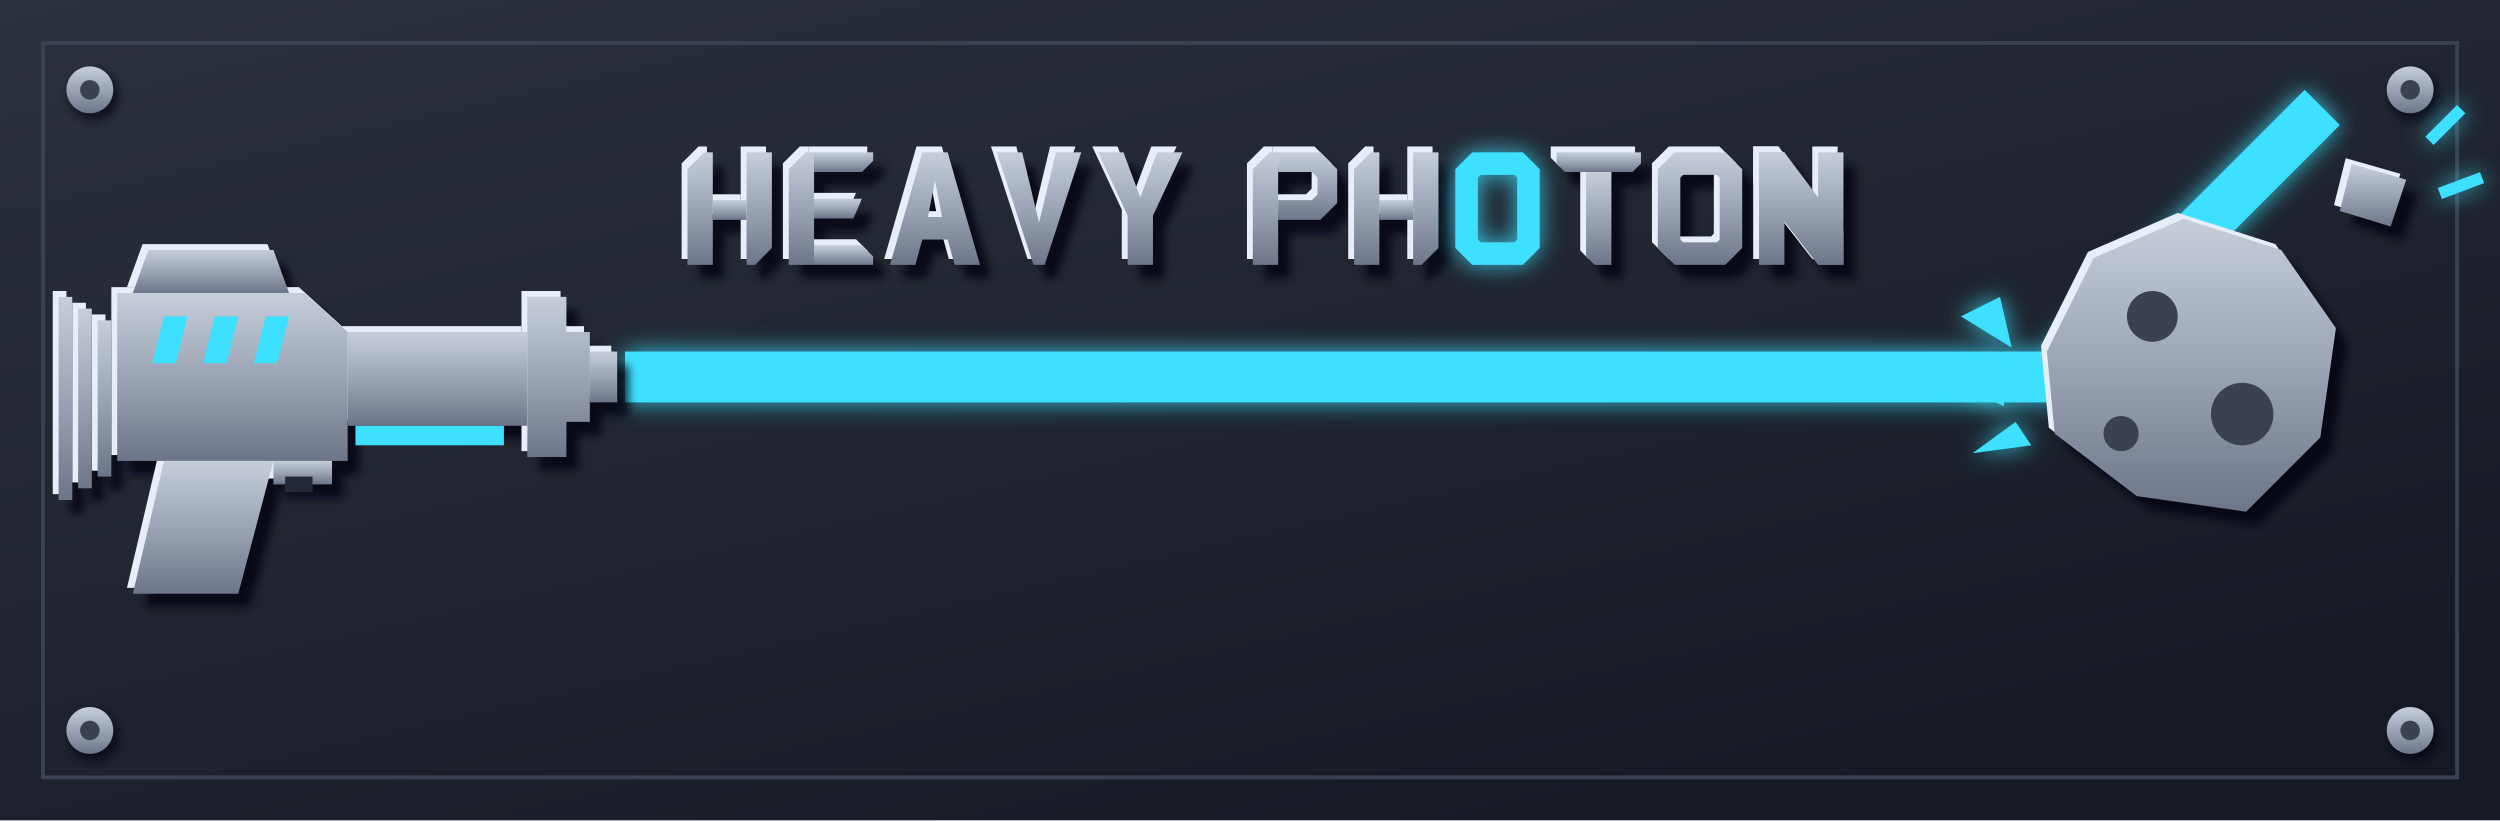
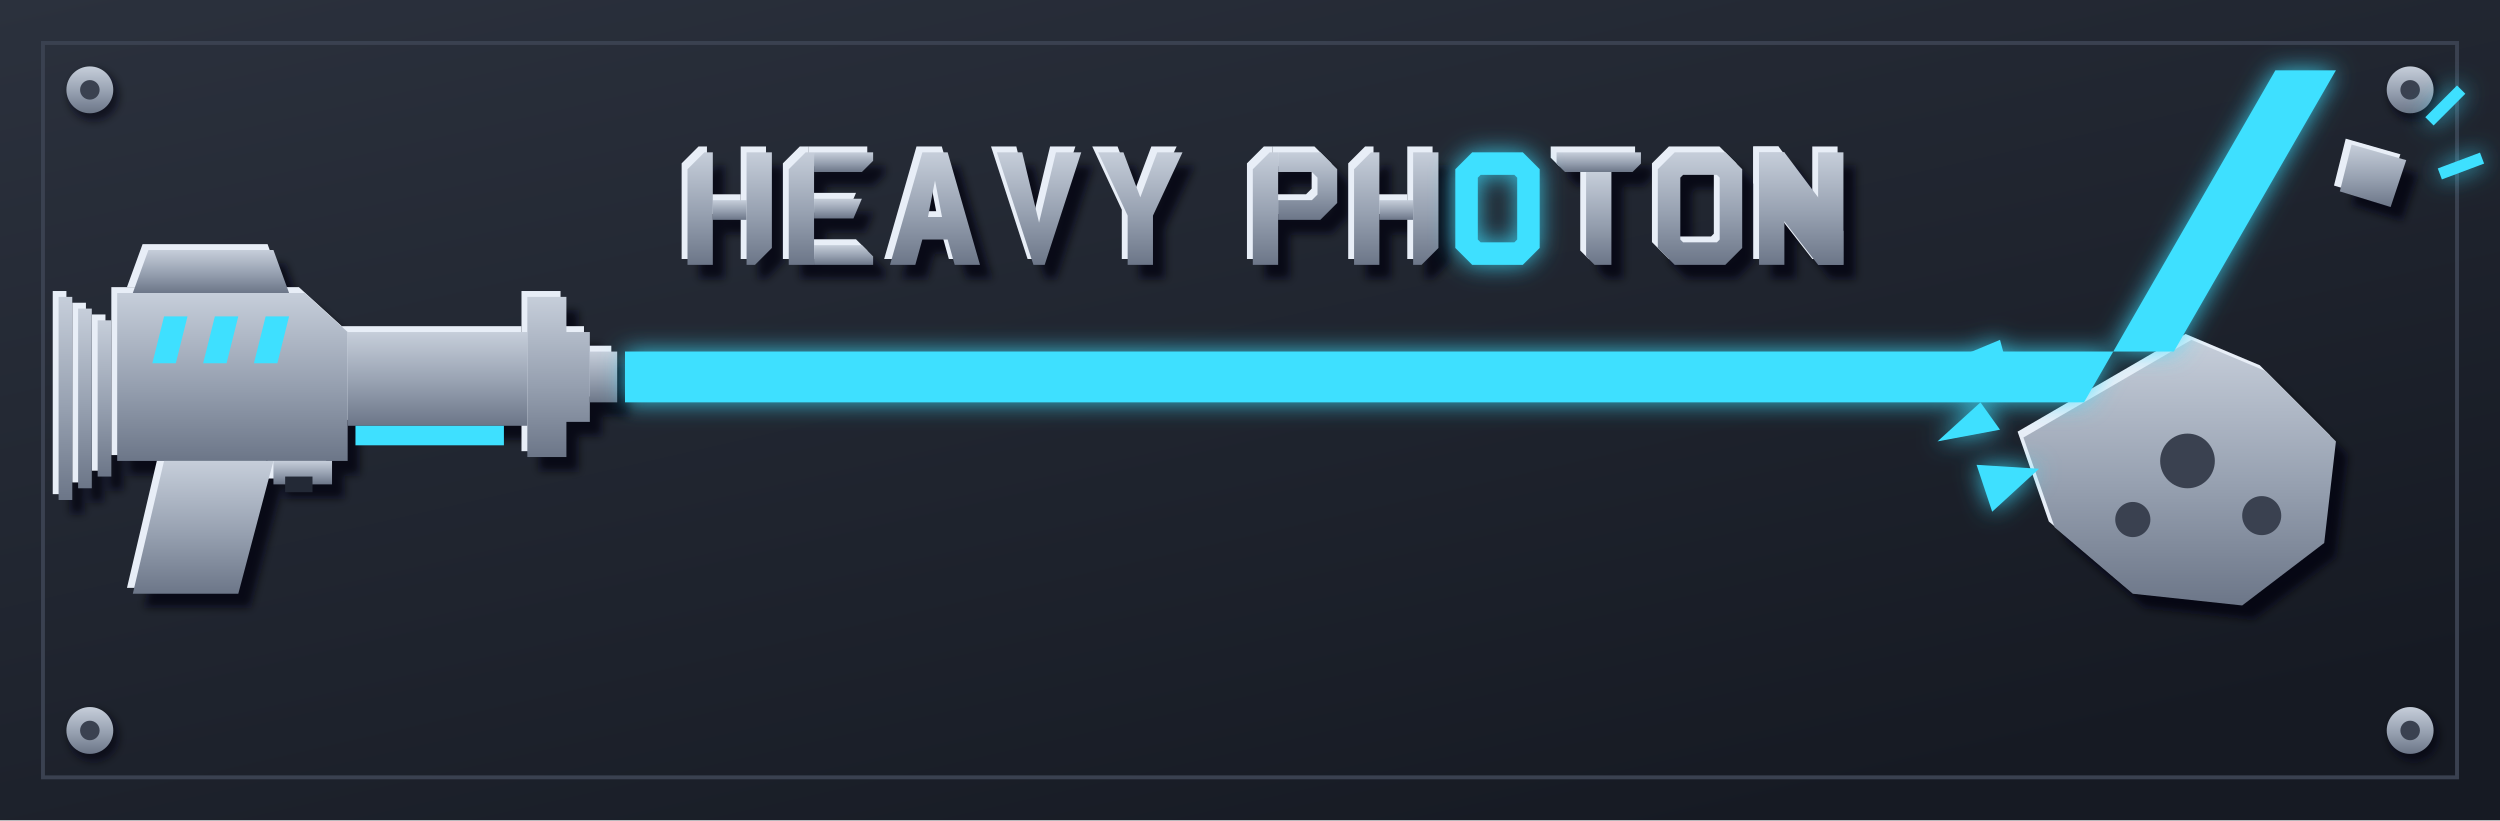
<svg xmlns="http://www.w3.org/2000/svg" viewBox="0 0 1280 420" width="1280" height="420">
  <defs>
    <linearGradient id="plate" x1="0" y1="0" x2="0.7" y2="1">
      <stop offset="0" stop-color="#2B313D" />
      <stop offset="1" stop-color="#161A23" />
    </linearGradient>
    <linearGradient id="steel" x1="0" y1="0" x2="0" y2="1">
      <stop offset="0" stop-color="#C6CEDA" />
      <stop offset="0.55" stop-color="#96A0B0" />
      <stop offset="1" stop-color="#6C7688" />
    </linearGradient>
    <filter id="soften" x="-20%" y="-20%" width="140%" height="140%">
      <feGaussianBlur stdDeviation="2.2" />
    </filter>
    <filter id="glow" x="-60%" y="-60%" width="220%" height="220%">
      <feGaussianBlur stdDeviation="6" />
    </filter>
  </defs>
  <rect width="1280" height="420" fill="url(#plate)" />
  <rect x="22" y="22" width="1236" height="376" fill="none" stroke="#3A4150" stroke-width="2" />
  <circle cx="48" cy="49" r="13" fill="#04060A" opacity="0.6" filter="url(#soften)" />
  <circle cx="46" cy="46" r="12" fill="url(#steel)" />
  <circle cx="46" cy="46" r="5" fill="#3A4150" />
  <circle cx="1236" cy="49" r="13" fill="#04060A" opacity="0.6" filter="url(#soften)" />
  <circle cx="1234" cy="46" r="12" fill="url(#steel)" />
  <circle cx="1234" cy="46" r="5" fill="#3A4150" />
  <circle cx="48" cy="377" r="13" fill="#04060A" opacity="0.6" filter="url(#soften)" />
  <circle cx="46" cy="374" r="12" fill="url(#steel)" />
  <circle cx="46" cy="374" r="5" fill="#3A4150" />
  <circle cx="1236" cy="377" r="13" fill="#04060A" opacity="0.6" filter="url(#soften)" />
  <circle cx="1234" cy="374" r="12" fill="url(#steel)" />
  <circle cx="1234" cy="374" r="5" fill="#3A4150" />
-   <g fill="#3EE0FF" opacity="0.85" filter="url(#glow)">
-     <path d="M320,180 L1060,180 L1060,206 L320,206 Z" />
-     <path d="M1040,186 L1180,46 L1198,64 L1058,204 Z" />
-   </g>
-   <g fill="#3EE0FF">
-     <path d="M320,180 L1060,180 L1060,206 L320,206 Z" />
-     <path d="M1040,186 L1180,46 L1198,64 L1058,204 Z" />
-   </g>
  <g fill="#04060A" opacity="0.75" filter="url(#soften)" transform="translate(6 7)">
    <g transform="translate(28 86)">
      <rect x="2" y="66" width="7" height="104" />
      <rect x="12" y="72" width="7" height="92" />
      <rect x="22" y="78" width="7" height="80" />
      <path d="M32,64 L128,64 L150,84 L150,150 L32,150 Z" />
      <path d="M56,150 L112,150 L94,218 L40,218 Z" />
      <rect x="112" y="150" width="30" height="12" />
      <path d="M48,42 L112,42 L120,64 L40,64 Z" />
      <path d="M150,84 L242,84 L242,132 L150,132 Z" />
      <path d="M242,66 L262,66 L262,84 L274,84 L274,130 L262,130 L262,148 L242,148 Z" />
      <rect x="274" y="94" width="14" height="26" />
    </g>
    <g transform="translate(352 78) scale(0.72)">
      <g transform="translate(0.0 0)">
        <rect x="18" y="34" width="24" height="14" />
        <polygon points="0,12 12,0 18,0 18,80 0,80" />
        <polygon points="42,0 60,0 60,68 48,80 42,80" />
      </g>
      <g transform="translate(72.0 0)">
        <polygon points="0,12 12,0 18,0 18,80 0,80" />
        <polygon points="18,0 60,0 60,6 52,14 18,14" />
        <polygon points="18,33 52,33 46,47 18,47" />
        <polygon points="18,66 52,66 60,74 60,80 18,80" />
      </g>
      <g transform="translate(144.0 0)">
        <path fill-rule="evenodd" transform="translate(0 0)" d="M23,0 L41,0 L64,80 L46,80 L41,62 L23,62 L18,80 L0,80 Z M32,20 L37,46 L27,46 Z" />
      </g>
      <g transform="translate(220.0 0)">
        <polygon points="0,0 18,0 30,50 42,0 60,0 34,80 26,80" />
      </g>
      <g transform="translate(292.0 0)">
        <polygon points="0,0 18,0 30,32 42,0 60,0 39,45 39,80 21,80 21,45" />
      </g>
      <g transform="translate(402.0 0)">
        <path fill-rule="evenodd" transform="translate(0 0)" d="M18,0 L48,0 L60,12 L60,36 L48,48 L18,48 L18,34 L42,34 L46,30 L46,18 L42,14 L18,14 Z" />
        <polygon points="0,12 12,0 18,0 18,80 0,80" />
      </g>
      <g transform="translate(474.0 0)">
        <rect x="18" y="34" width="24" height="14" />
        <polygon points="0,12 12,0 18,0 18,80 0,80" />
        <polygon points="42,0 60,0 60,68 48,80 42,80" />
      </g>
      <g transform="translate(618.0 0)">
        <polygon points="0,0 60,0 60,8 54,14 6,14 0,8" />
        <polygon points="21,14 39,14 39,80 27,80 21,74" />
      </g>
      <g transform="translate(690.0 0)">
        <path fill-rule="evenodd" transform="translate(0 0)" d="M12,0 L48,0 L60,12 L60,68 L48,80 L12,80 L0,68 L0,12 Z M18,16 L42,16 L44,18 L44,62 L42,64 L18,64 L16,62 L16,18 Z" />
      </g>
      <g transform="translate(762.0 0)">
        <rect x="0" y="0" width="18" height="80" />
        <rect x="42" y="0" width="18" height="80" />
        <polygon points="0,0 18,0 60,56 60,80 42,80 0,26" />
      </g>
    </g>
-     <path d="M1048,180 L1072,132 L1118,112 L1168,128 L1196,168 L1188,224 L1150,262 L1094,254 L1052,222 Z" />
-     <path d="M1204,84 L1232,92 L1224,116 L1198,108 Z" />
+     <path d="M1036,224 L1122,174 L1160,190 L1196,226 L1190,278 L1148,310 L1092,304 L1052,270 Z" />
+     <path d="M1204,74 L1232,82 L1224,106 L1198,98 Z" />
  </g>
  <g fill="#E8EEF7" transform="translate(-3 -3)">
    <g transform="translate(28 86)">
      <rect x="2" y="66" width="7" height="104" />
      <rect x="12" y="72" width="7" height="92" />
      <rect x="22" y="78" width="7" height="80" />
      <path d="M32,64 L128,64 L150,84 L150,150 L32,150 Z" />
      <path d="M56,150 L112,150 L94,218 L40,218 Z" />
      <rect x="112" y="150" width="30" height="12" />
      <path d="M48,42 L112,42 L120,64 L40,64 Z" />
      <path d="M150,84 L242,84 L242,132 L150,132 Z" />
      <path d="M242,66 L262,66 L262,84 L274,84 L274,130 L262,130 L262,148 L242,148 Z" />
      <rect x="274" y="94" width="14" height="26" />
    </g>
    <g transform="translate(352 78) scale(0.72)">
      <g transform="translate(0.0 0)">
        <rect x="18" y="34" width="24" height="14" />
        <polygon points="0,12 12,0 18,0 18,80 0,80" />
        <polygon points="42,0 60,0 60,68 48,80 42,80" />
      </g>
      <g transform="translate(72.0 0)">
        <polygon points="0,12 12,0 18,0 18,80 0,80" />
        <polygon points="18,0 60,0 60,6 52,14 18,14" />
        <polygon points="18,33 52,33 46,47 18,47" />
        <polygon points="18,66 52,66 60,74 60,80 18,80" />
      </g>
      <g transform="translate(144.0 0)">
        <path fill-rule="evenodd" transform="translate(0 0)" d="M23,0 L41,0 L64,80 L46,80 L41,62 L23,62 L18,80 L0,80 Z M32,20 L37,46 L27,46 Z" />
      </g>
      <g transform="translate(220.0 0)">
        <polygon points="0,0 18,0 30,50 42,0 60,0 34,80 26,80" />
      </g>
      <g transform="translate(292.0 0)">
        <polygon points="0,0 18,0 30,32 42,0 60,0 39,45 39,80 21,80 21,45" />
      </g>
      <g transform="translate(402.0 0)">
        <path fill-rule="evenodd" transform="translate(0 0)" d="M18,0 L48,0 L60,12 L60,36 L48,48 L18,48 L18,34 L42,34 L46,30 L46,18 L42,14 L18,14 Z" />
        <polygon points="0,12 12,0 18,0 18,80 0,80" />
      </g>
      <g transform="translate(474.0 0)">
        <rect x="18" y="34" width="24" height="14" />
        <polygon points="0,12 12,0 18,0 18,80 0,80" />
        <polygon points="42,0 60,0 60,68 48,80 42,80" />
      </g>
      <g transform="translate(618.0 0)">
        <polygon points="0,0 60,0 60,8 54,14 6,14 0,8" />
        <polygon points="21,14 39,14 39,80 27,80 21,74" />
      </g>
      <g transform="translate(690.0 0)">
        <path fill-rule="evenodd" transform="translate(0 0)" d="M12,0 L48,0 L60,12 L60,68 L48,80 L12,80 L0,68 L0,12 Z M18,16 L42,16 L44,18 L44,62 L42,64 L18,64 L16,62 L16,18 Z" />
      </g>
      <g transform="translate(762.0 0)">
        <rect x="0" y="0" width="18" height="80" />
        <rect x="42" y="0" width="18" height="80" />
        <polygon points="0,0 18,0 60,56 60,80 42,80 0,26" />
      </g>
    </g>
-     <path d="M1048,180 L1072,132 L1118,112 L1168,128 L1196,168 L1188,224 L1150,262 L1094,254 L1052,222 Z" />
-     <path d="M1204,84 L1232,92 L1224,116 L1198,108 Z" />
+     <path d="M1036,224 L1122,174 L1160,190 L1196,226 L1190,278 L1148,310 L1092,304 L1052,270 Z" />
+     <path d="M1204,74 L1232,82 L1224,106 L1198,98 Z" />
  </g>
  <g fill="url(#steel)">
    <g transform="translate(28 86)">
      <rect x="2" y="66" width="7" height="104" />
      <rect x="12" y="72" width="7" height="92" />
      <rect x="22" y="78" width="7" height="80" />
      <path d="M32,64 L128,64 L150,84 L150,150 L32,150 Z" />
      <path d="M56,150 L112,150 L94,218 L40,218 Z" />
      <rect x="112" y="150" width="30" height="12" />
      <path d="M48,42 L112,42 L120,64 L40,64 Z" />
      <path d="M150,84 L242,84 L242,132 L150,132 Z" />
      <path d="M242,66 L262,66 L262,84 L274,84 L274,130 L262,130 L262,148 L242,148 Z" />
      <rect x="274" y="94" width="14" height="26" />
    </g>
    <g transform="translate(352 78) scale(0.72)">
      <g transform="translate(0.0 0)">
        <rect x="18" y="34" width="24" height="14" />
        <polygon points="0,12 12,0 18,0 18,80 0,80" />
        <polygon points="42,0 60,0 60,68 48,80 42,80" />
      </g>
      <g transform="translate(72.0 0)">
        <polygon points="0,12 12,0 18,0 18,80 0,80" />
        <polygon points="18,0 60,0 60,6 52,14 18,14" />
        <polygon points="18,33 52,33 46,47 18,47" />
        <polygon points="18,66 52,66 60,74 60,80 18,80" />
      </g>
      <g transform="translate(144.0 0)">
        <path fill-rule="evenodd" transform="translate(0 0)" d="M23,0 L41,0 L64,80 L46,80 L41,62 L23,62 L18,80 L0,80 Z M32,20 L37,46 L27,46 Z" />
      </g>
      <g transform="translate(220.0 0)">
        <polygon points="0,0 18,0 30,50 42,0 60,0 34,80 26,80" />
      </g>
      <g transform="translate(292.0 0)">
        <polygon points="0,0 18,0 30,32 42,0 60,0 39,45 39,80 21,80 21,45" />
      </g>
      <g transform="translate(402.0 0)">
        <path fill-rule="evenodd" transform="translate(0 0)" d="M18,0 L48,0 L60,12 L60,36 L48,48 L18,48 L18,34 L42,34 L46,30 L46,18 L42,14 L18,14 Z" />
        <polygon points="0,12 12,0 18,0 18,80 0,80" />
      </g>
      <g transform="translate(474.0 0)">
        <rect x="18" y="34" width="24" height="14" />
        <polygon points="0,12 12,0 18,0 18,80 0,80" />
        <polygon points="42,0 60,0 60,68 48,80 42,80" />
      </g>
      <g transform="translate(618.0 0)">
        <polygon points="0,0 60,0 60,8 54,14 6,14 0,8" />
        <polygon points="21,14 39,14 39,80 27,80 21,74" />
      </g>
      <g transform="translate(690.0 0)">
        <path fill-rule="evenodd" transform="translate(0 0)" d="M12,0 L48,0 L60,12 L60,68 L48,80 L12,80 L0,68 L0,12 Z M18,16 L42,16 L44,18 L44,62 L42,64 L18,64 L16,62 L16,18 Z" />
      </g>
      <g transform="translate(762.0 0)">
        <rect x="0" y="0" width="18" height="80" />
        <rect x="42" y="0" width="18" height="80" />
        <polygon points="0,0 18,0 60,56 60,80 42,80 0,26" />
      </g>
    </g>
-     <path d="M1048,180 L1072,132 L1118,112 L1168,128 L1196,168 L1188,224 L1150,262 L1094,254 L1052,222 Z" />
-     <path d="M1204,84 L1232,92 L1224,116 L1198,108 Z" />
-   </g>
-   <circle cx="1102" cy="162" r="13" fill="#3A4150" />
-   <circle cx="1148" cy="212" r="16" fill="#3A4150" />
-   <circle cx="1086" cy="222" r="9" fill="#3A4150" />
+     <path d="M1036,224 L1122,174 L1160,190 L1196,226 L1190,278 L1148,310 L1092,304 L1052,270 Z" />
+     <path d="M1204,74 L1232,82 L1224,106 L1198,98 Z" />
+   </g>
+   <circle cx="1120" cy="236" r="14" fill="#3A4150" />
+   <circle cx="1158" cy="264" r="10" fill="#3A4150" />
+   <circle cx="1092" cy="266" r="9" fill="#3A4150" />
  <g transform="translate(28 86)">
    <rect x="118" y="158" width="14" height="8" fill="#232936" />
  </g>
  <g fill="#3EE0FF" opacity="0.85" filter="url(#glow)">
-     <path d="M1030,178 L1004,162 L1024,152 Z" />
-     <path d="M1026,196 L992,192 L1026,208 Z" />
-     <path d="M1032,216 L1010,232 L1040,228 Z" />
+     <path d="M320,180 L1113,180 L1196,36 L1165,36 L1067,206 L320,206 Z" />
+     <path d="M1030,196 L1000,184 L1024,174 Z" />
+     <path d="M1024,220 L992,226 L1014,206 Z" />
+     <path d="M1044,240 L1020,262 L1012,238 Z" />
    <g transform="translate(745.12 78) scale(0.72)">
      <path fill-rule="evenodd" transform="translate(0 0)" d="M12,0 L48,0 L60,12 L60,68 L48,80 L12,80 L0,68 L0,12 Z M18,16 L42,16 L44,18 L44,62 L42,64 L18,64 L16,62 L16,18 Z" />
    </g>
    <g stroke="#3EE0FF" stroke-width="6" stroke-linecap="square" fill="none">
-       <line x1="1246" y1="70" x2="1258" y2="58" />
-       <line x1="1252" y1="98" x2="1268" y2="92" />
+       <line x1="1246" y1="60" x2="1258" y2="48" />
+       <line x1="1252" y1="88" x2="1268" y2="82" />
    </g>
  </g>
  <g fill="#3EE0FF">
-     <path d="M1030,178 L1004,162 L1024,152 Z" />
-     <path d="M1026,196 L992,192 L1026,208 Z" />
-     <path d="M1032,216 L1010,232 L1040,228 Z" />
+     <path d="M320,180 L1113,180 L1196,36 L1165,36 L1067,206 L320,206 Z" />
+     <path d="M1030,196 L1000,184 L1024,174 Z" />
+     <path d="M1024,220 L992,226 L1014,206 Z" />
+     <path d="M1044,240 L1020,262 L1012,238 Z" />
    <g transform="translate(745.12 78) scale(0.72)">
      <path fill-rule="evenodd" transform="translate(0 0)" d="M12,0 L48,0 L60,12 L60,68 L48,80 L12,80 L0,68 L0,12 Z M18,16 L42,16 L44,18 L44,62 L42,64 L18,64 L16,62 L16,18 Z" />
    </g>
    <g stroke="#3EE0FF" stroke-width="6" stroke-linecap="square" fill="none">
-       <line x1="1246" y1="70" x2="1258" y2="58" />
-       <line x1="1252" y1="98" x2="1268" y2="92" />
+       <line x1="1246" y1="60" x2="1258" y2="48" />
+       <line x1="1252" y1="88" x2="1268" y2="82" />
    </g>
  </g>
  <g transform="translate(28 86)">
    <g fill="#3EE0FF">
      <rect x="154" y="132" width="76" height="10" />
      <path d="M56,76 L68,76 L62,100 L50,100 Z" />
      <path d="M82,76 L94,76 L88,100 L76,100 Z" />
      <path d="M108,76 L120,76 L114,100 L102,100 Z" />
    </g>
  </g>
</svg>
